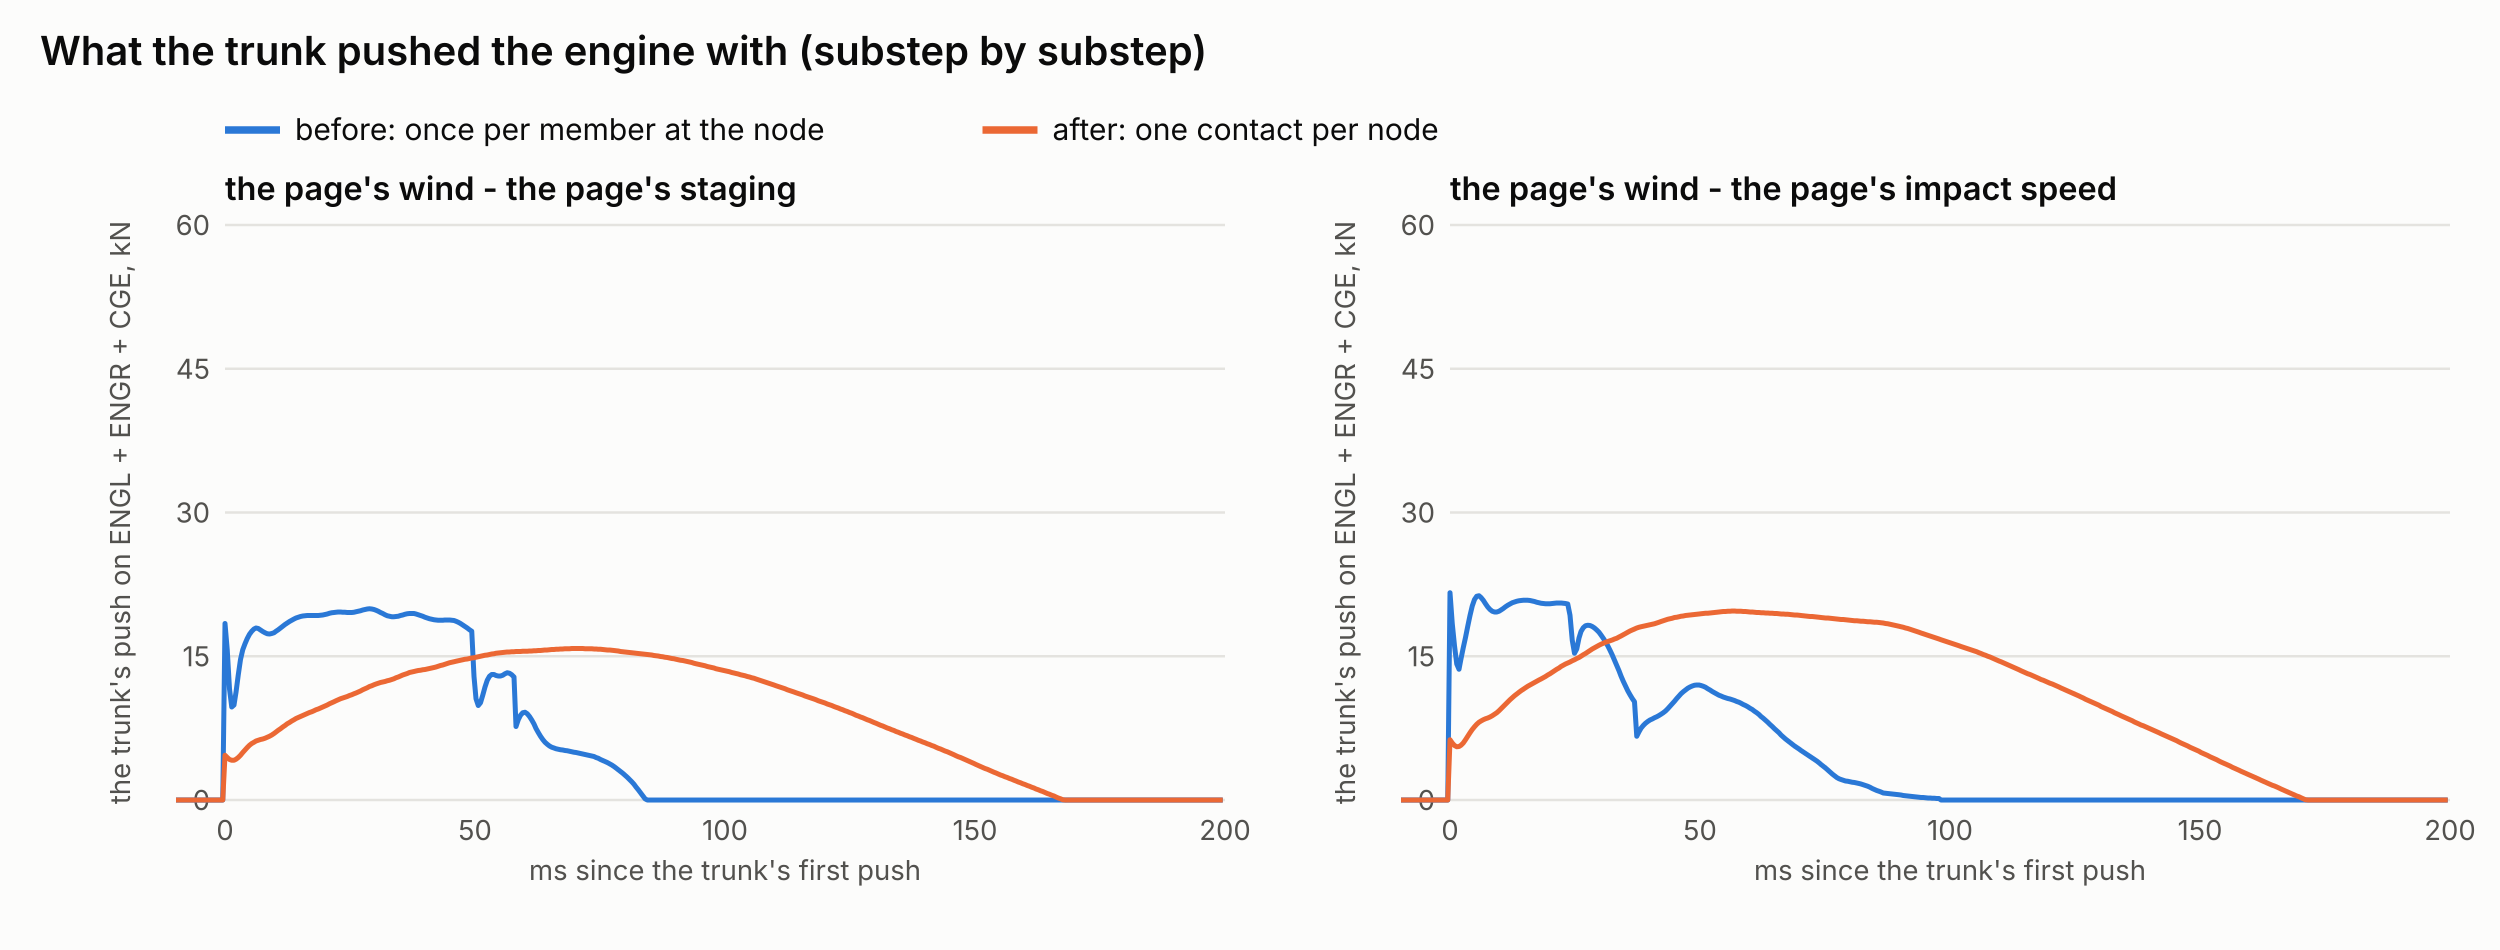
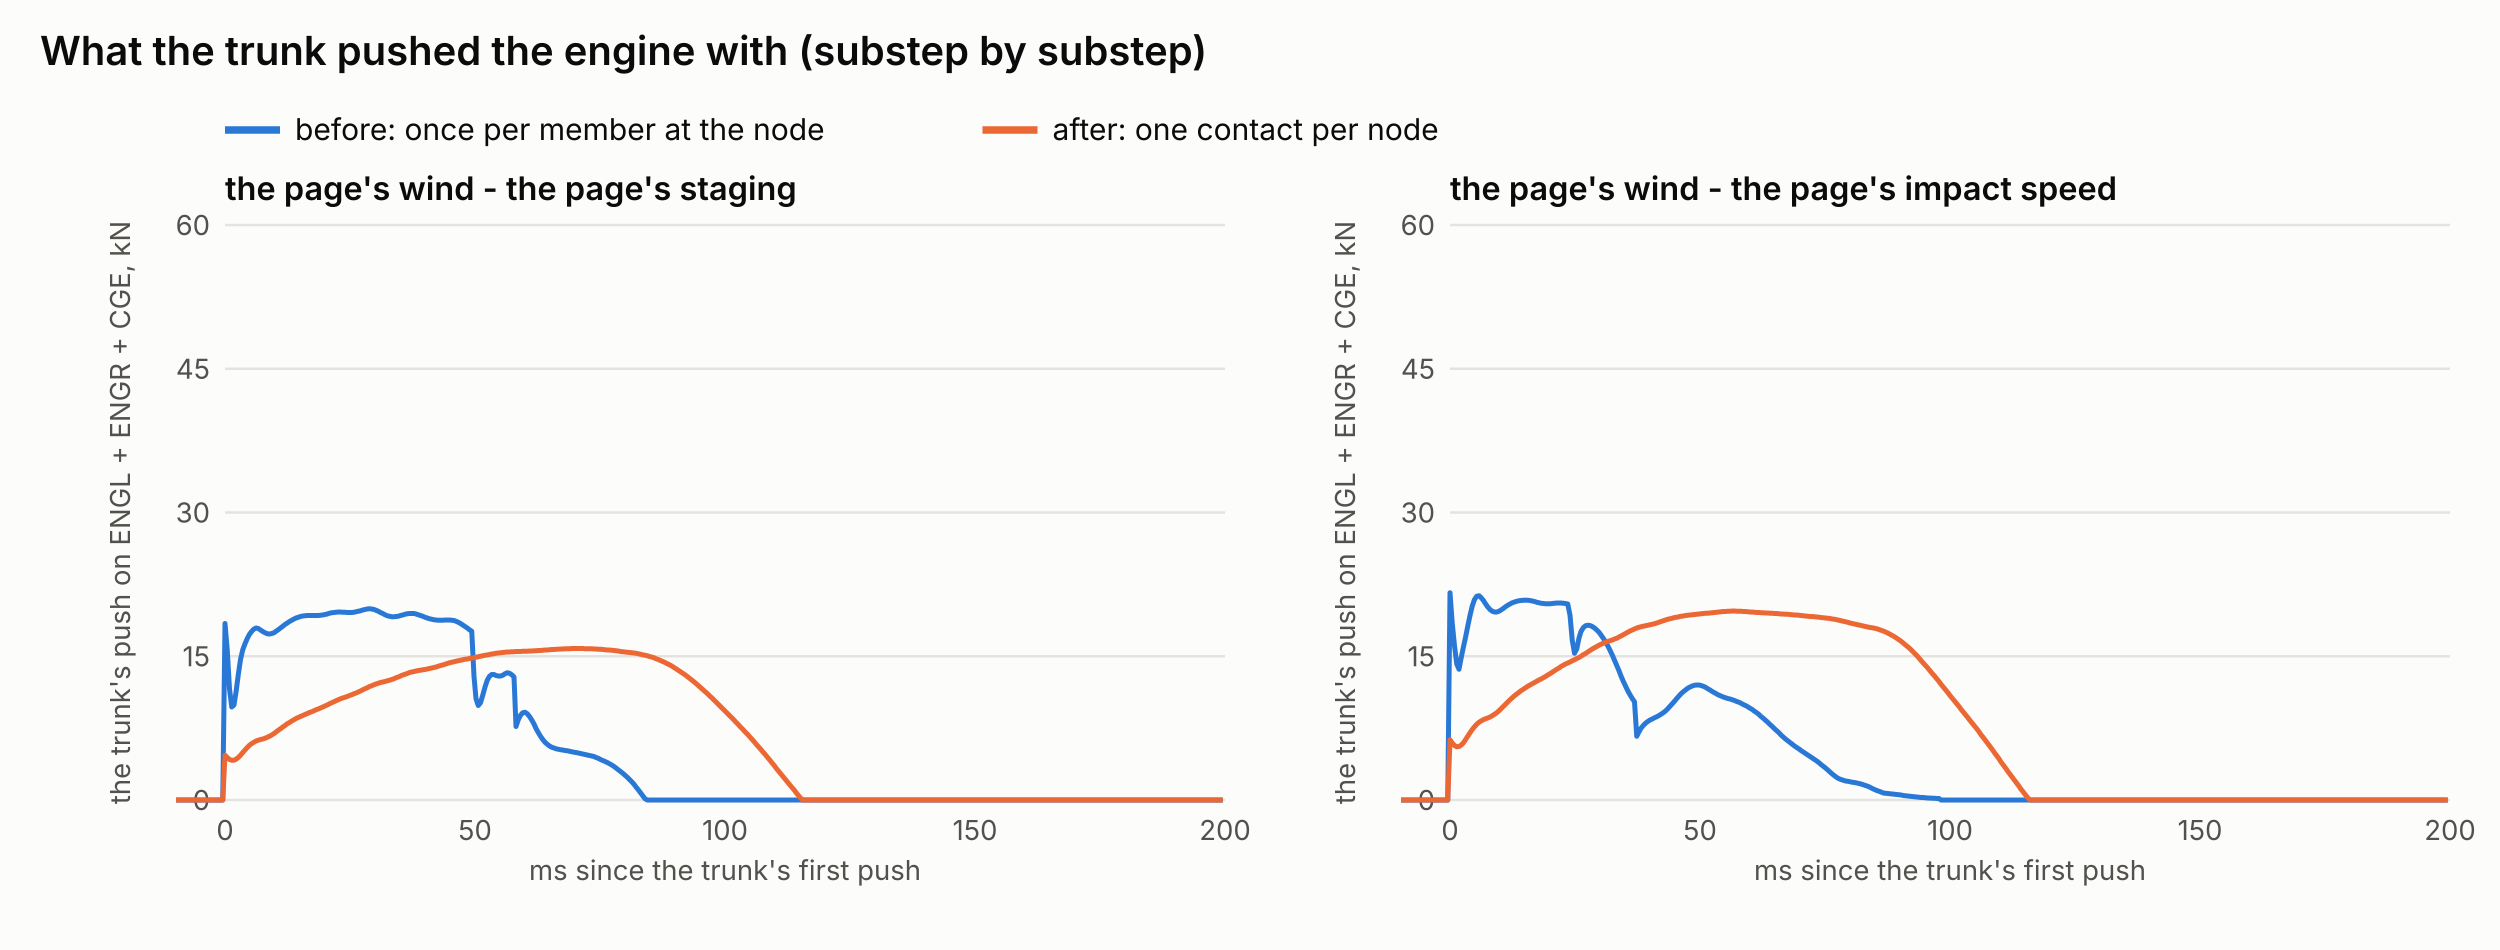
<svg xmlns="http://www.w3.org/2000/svg" width="1000" height="380" viewBox="0 0 1000 380" font-family="system-ui, -apple-system, Segoe UI, sans-serif">
  <rect width="1000" height="380" fill="#fcfcfb" />
  <text x="16" y="26" font-size="16" font-weight="600" fill="#0b0b0b">What the trunk pushed the engine with (substep by substep)</text>
  <text x="90" y="80" font-size="13" font-weight="600" fill="#0b0b0b">the page's wind - the page's staging</text>
  <line x1="90" x2="490" y1="320" y2="320" stroke="#e4e3df" stroke-width="1" />
  <text x="84" y="324" font-size="11" text-anchor="end" fill="#52514e">0</text>
  <line x1="90" x2="490" y1="262.5" y2="262.5" stroke="#e4e3df" stroke-width="1" />
  <text x="84" y="266.5" font-size="11" text-anchor="end" fill="#52514e">15</text>
  <line x1="90" x2="490" y1="205" y2="205" stroke="#e4e3df" stroke-width="1" />
  <text x="84" y="209" font-size="11" text-anchor="end" fill="#52514e">30</text>
  <line x1="90" x2="490" y1="147.5" y2="147.5" stroke="#e4e3df" stroke-width="1" />
  <text x="84" y="151.5" font-size="11" text-anchor="end" fill="#52514e">45</text>
  <line x1="90" x2="490" y1="90" y2="90" stroke="#e4e3df" stroke-width="1" />
  <text x="84" y="94" font-size="11" text-anchor="end" fill="#52514e">60</text>
  <text x="90" y="336" font-size="11" text-anchor="middle" fill="#52514e">0</text>
  <text x="190" y="336" font-size="11" text-anchor="middle" fill="#52514e">50</text>
  <text x="290" y="336" font-size="11" text-anchor="middle" fill="#52514e">100</text>
  <text x="390" y="336" font-size="11" text-anchor="middle" fill="#52514e">150</text>
  <text x="490" y="336" font-size="11" text-anchor="middle" fill="#52514e">200</text>
  <text x="290" y="352" font-size="11" text-anchor="middle" fill="#52514e">ms since the trunk's first push</text>
  <text transform="translate(52,205) rotate(-90)" font-size="11" text-anchor="middle" fill="#52514e">the trunk's push on ENGL + ENGR + CGE, kN</text>
  <polyline fill="none" stroke="#2a78d6" stroke-width="2" stroke-linejoin="round" points="70.4,320.0 71.3,320.0 72.2,320.0 73.1,320.0 74.0,320.0 74.9,320.0 75.8,320.0 76.7,320.0 77.6,320.0 78.4,320.0 79.3,320.0 80.2,320.0 81.1,320.0 82.0,320.0 82.9,320.0 83.8,320.0 84.7,320.0 85.6,320.0 86.4,320.0 87.3,320.0 88.2,320.0 89.1,320.0 90.0,249.4 90.9,260.0 91.8,275.6 92.7,282.8 93.6,282.0 94.4,276.9 95.3,270.0 96.2,263.8 97.1,259.9 98.0,257.5 98.9,255.4 99.8,253.7 100.7,252.5 101.6,251.6 102.4,251.2 103.3,251.4 104.2,252.0 105.1,252.6 106.0,253.1 106.9,253.5 107.8,253.6 108.7,253.4 109.6,253.1 110.4,252.5 111.3,251.9 112.2,251.2 113.1,250.5 114.0,249.8 114.9,249.2 115.8,248.6 116.7,248.1 117.6,247.6 118.4,247.2 119.3,246.9 120.2,246.6 121.1,246.4 122.0,246.3 122.9,246.2 123.8,246.2 124.7,246.2 125.6,246.2 126.4,246.2 127.3,246.2 128.2,246.1 129.1,246.0 130.0,245.8 130.9,245.6 131.8,245.3 132.7,245.1 133.6,245.0 134.4,244.9 135.3,244.8 136.2,244.8 137.1,244.9 138.0,244.9 138.9,245.0 139.8,245.0 140.7,245.0 141.6,244.9 142.4,244.7 143.3,244.5 144.2,244.3 145.1,244.0 146.0,243.8 146.9,243.6 147.8,243.5 148.7,243.6 149.6,243.8 150.4,244.1 151.3,244.5 152.2,245.0 153.1,245.4 154.0,245.9 154.9,246.3 155.8,246.5 156.7,246.7 157.6,246.7 158.4,246.6 159.3,246.5 160.2,246.2 161.1,246.0 162.0,245.7 162.9,245.5 163.8,245.4 164.7,245.4 165.6,245.4 166.4,245.6 167.3,245.9 168.2,246.2 169.1,246.5 170.0,246.9 170.9,247.2 171.8,247.5 172.7,247.7 173.6,247.9 174.4,248.0 175.3,248.1 176.2,248.1 177.1,248.1 178.0,248.0 178.9,248.0 179.8,248.0 180.7,248.1 181.6,248.2 182.4,248.5 183.3,248.9 184.2,249.4 185.1,250.0 186.0,250.6 186.9,251.2 187.8,251.9 188.7,252.5 189.6,270.6 190.4,279.5 191.3,282.2 192.2,281.1 193.1,278.1 194.0,274.8 194.9,272.1 195.8,270.5 196.7,269.8 197.6,269.8 198.4,270.2 199.3,270.4 200.2,270.4 201.1,270.1 202.0,269.5 202.9,269.1 203.8,269.3 204.7,269.9 205.6,270.8 206.4,290.6 207.3,287.9 208.2,286.1 209.1,285.1 210.0,284.9 210.9,285.5 211.8,286.6 212.7,288.0 213.6,289.6 214.4,291.4 215.3,293.0 216.2,294.5 217.1,295.8 218.0,296.9 218.9,297.7 219.8,298.4 220.7,298.9 221.6,299.2 222.4,299.5 223.3,299.7 224.2,299.9 225.1,300.0 226.0,300.2 226.9,300.3 227.8,300.5 228.7,300.7 229.6,300.9 230.4,301.0 231.3,301.2 232.2,301.4 233.1,301.6 234.0,301.8 234.9,302.0 235.8,302.2 236.7,302.4 237.6,302.6 238.4,303.0 239.3,303.3 240.2,303.8 241.1,304.2 242.0,304.6 242.9,305.0 243.8,305.5 244.7,306.0 245.6,306.6 246.4,307.2 247.3,307.9 248.2,308.6 249.1,309.3 250.0,310.1 250.9,310.9 251.8,311.8 252.7,312.7 253.6,313.7 254.4,314.8 255.3,315.9 256.2,317.1 257.1,318.3 258.0,319.5 258.9,320.0 259.8,320.0 260.7,320.0 261.6,320.0 262.4,320.0 263.3,320.0 264.2,320.0 265.1,320.0 266.0,320.0 266.9,320.0 267.8,320.0 268.7,320.0 269.6,320.0 270.4,320.0 271.3,320.0 272.2,320.0 273.1,320.0 274.0,320.0 274.9,320.0 275.8,320.0 276.7,320.0 277.6,320.0 278.4,320.0 279.3,320.0 280.2,320.0 281.1,320.0 282.0,320.0 282.9,320.0 283.8,320.0 284.7,320.0 285.6,320.0 286.4,320.0 287.3,320.0 288.2,320.0 289.1,320.0 290.0,320.0 290.9,320.0 291.8,320.0 292.7,320.0 293.6,320.0 294.4,320.0 295.3,320.0 296.2,320.0 297.1,320.0 298.0,320.0 298.9,320.0 299.8,320.0 300.7,320.0 301.6,320.0 302.4,320.0 303.3,320.0 304.2,320.0 305.1,320.0 306.0,320.0 306.9,320.0 307.8,320.0 308.7,320.0 309.6,320.0 310.4,320.0 311.3,320.0 312.2,320.0 313.1,320.0 314.0,320.0 314.9,320.0 315.8,320.0 316.7,320.0 317.6,320.0 318.4,320.0 319.3,320.0 320.2,320.0 321.1,320.0 322.0,320.0 322.9,320.0 323.8,320.0 324.7,320.0 325.6,320.0 326.4,320.0 327.3,320.0 328.2,320.0 329.1,320.0 330.0,320.0 330.9,320.0 331.8,320.0 332.7,320.0 333.6,320.0 334.4,320.0 335.3,320.0 336.2,320.0 337.1,320.0 338.0,320.0 338.9,320.0 339.8,320.0 340.7,320.0 341.6,320.0 342.4,320.0 343.3,320.0 344.2,320.0 345.1,320.0 346.0,320.0 346.9,320.0 347.8,320.0 348.7,320.0 349.6,320.0 350.4,320.0 351.3,320.0 352.2,320.0 353.1,320.0 354.0,320.0 354.9,320.0 355.8,320.0 356.7,320.0 357.6,320.0 358.4,320.0 359.3,320.0 360.2,320.0 361.1,320.0 362.0,320.0 362.9,320.0 363.8,320.0 364.7,320.0 365.6,320.0 366.4,320.0 367.3,320.0 368.2,320.0 369.1,320.0 370.0,320.0 370.9,320.0 371.8,320.0 372.7,320.0 373.6,320.0 374.4,320.0 375.3,320.0 376.2,320.0 377.1,320.0 378.0,320.0 378.9,320.0 379.8,320.0 380.7,320.0 381.6,320.0 382.4,320.0 383.3,320.0 384.2,320.0 385.1,320.0 386.0,320.0 386.9,320.0 387.8,320.0 388.7,320.0 389.6,320.0 390.4,320.0 391.3,320.0 392.2,320.0 393.1,320.0 394.0,320.0 394.9,320.0 395.8,320.0 396.7,320.0 397.6,320.0 398.4,320.0 399.3,320.0 400.2,320.0 401.1,320.0 402.0,320.0 402.9,320.0 403.8,320.0 404.7,320.0 405.6,320.0 406.4,320.0 407.3,320.0 408.2,320.0 409.1,320.0 410.0,320.0 410.9,320.0 411.8,320.0 412.7,320.0 413.6,320.0 414.4,320.0 415.3,320.0 416.2,320.0 417.1,320.0 418.0,320.0 418.9,320.0 419.8,320.0 420.7,320.0 421.6,320.0 422.4,320.0 423.3,320.0 424.2,320.0 425.1,320.0 426.0,320.0 426.9,320.0 427.8,320.0 428.7,320.0 429.6,320.0 430.4,320.0 431.3,320.0 432.2,320.0 433.1,320.0 434.0,320.0 434.9,320.0 435.8,320.0 436.7,320.0 437.6,320.0 438.4,320.0 439.3,320.0 440.2,320.0 441.1,320.0 442.0,320.0 442.9,320.0 443.8,320.0 444.7,320.0 445.6,320.0 446.4,320.0 447.3,320.0 448.2,320.0 449.1,320.0 450.0,320.0 450.9,320.0 451.8,320.0 452.7,320.0 453.6,320.0 454.4,320.0 455.3,320.0 456.2,320.0 457.1,320.0 458.0,320.0 458.9,320.0 459.8,320.0 460.7,320.0 461.6,320.0 462.4,320.0 463.3,320.0 464.2,320.0 465.1,320.0 466.0,320.0 466.9,320.0 467.8,320.0 468.7,320.0 469.6,320.0 470.4,320.0 471.3,320.0 472.2,320.0 473.1,320.0 474.0,320.0 474.9,320.0 475.8,320.0 476.7,320.0 477.6,320.0 478.4,320.0 479.3,320.0 480.2,320.0 481.1,320.0 482.0,320.0 482.9,320.0 483.8,320.0 484.7,320.0 485.6,320.0 486.4,320.0 487.3,320.0 488.2,320.0 489.1,320.0" />
-   <polyline fill="none" stroke="#eb6834" stroke-width="2" stroke-linejoin="round" points="70.4,320.0 71.3,320.0 72.2,320.0 73.1,320.0 74.0,320.0 74.9,320.0 75.8,320.0 76.7,320.0 77.6,320.0 78.4,320.0 79.3,320.0 80.2,320.0 81.1,320.0 82.0,320.0 82.9,320.0 83.8,320.0 84.7,320.0 85.6,320.0 86.4,320.0 87.3,320.0 88.2,320.0 89.1,320.0 90.0,302.1 90.9,303.0 91.8,303.8 92.7,304.1 93.6,304.1 94.4,303.7 95.3,303.0 96.2,302.1 97.1,301.0 98.0,300.0 98.9,299.0 99.8,298.1 100.7,297.4 101.6,296.9 102.4,296.4 103.3,296.1 104.2,295.8 105.1,295.6 106.0,295.3 106.9,294.9 107.8,294.5 108.7,294.0 109.6,293.4 110.4,292.8 111.3,292.1 112.2,291.5 113.1,290.8 114.0,290.2 114.9,289.5 115.8,289.0 116.7,288.4 117.6,287.9 118.4,287.4 119.3,287.0 120.2,286.6 121.1,286.2 122.0,285.8 122.9,285.4 123.8,285.0 124.7,284.7 125.6,284.3 126.4,283.9 127.3,283.6 128.2,283.2 129.1,282.8 130.0,282.4 130.9,282.0 131.8,281.5 132.7,281.1 133.6,280.7 134.4,280.3 135.3,279.9 136.2,279.5 137.1,279.2 138.0,278.9 138.9,278.6 139.8,278.2 140.7,277.9 141.6,277.5 142.4,277.2 143.3,276.8 144.2,276.4 145.1,275.9 146.0,275.5 146.9,275.1 147.8,274.6 148.7,274.3 149.6,273.9 150.4,273.6 151.3,273.3 152.2,273.0 153.1,272.8 154.0,272.6 154.9,272.3 155.8,272.1 156.7,271.8 157.6,271.5 158.4,271.1 159.3,270.8 160.2,270.4 161.1,270.0 162.0,269.7 162.9,269.4 163.8,269.0 164.7,268.8 165.6,268.6 166.4,268.4 167.3,268.2 168.2,268.1 169.1,267.9 170.0,267.8 170.9,267.6 171.8,267.4 172.7,267.2 173.6,267.0 174.4,266.8 175.3,266.5 176.2,266.2 177.1,266.0 178.0,265.7 178.9,265.4 179.8,265.1 180.7,264.9 181.6,264.7 182.4,264.5 183.3,264.3 184.2,264.1 185.1,263.9 186.0,263.7 186.9,263.6 187.8,263.4 188.7,263.2 189.6,263.1 190.4,262.9 191.3,262.7 192.2,262.5 193.1,262.3 194.0,262.1 194.9,262.0 195.8,261.8 196.7,261.6 197.6,261.5 198.4,261.3 199.3,261.2 200.2,261.1 201.1,261.0 202.0,260.9 202.9,260.8 203.8,260.8 204.7,260.7 205.6,260.7 206.4,260.6 207.3,260.6 208.2,260.6 209.1,260.5 210.0,260.5 210.9,260.5 211.8,260.4 212.7,260.4 213.6,260.3 214.4,260.3 215.3,260.2 216.2,260.2 217.1,260.1 218.0,260.0 218.9,260.0 219.8,259.9 220.7,259.8 221.6,259.8 222.4,259.7 223.3,259.7 224.2,259.6 225.1,259.6 226.0,259.5 226.9,259.5 227.8,259.5 228.7,259.4 229.6,259.4 230.4,259.4 231.3,259.4 232.2,259.4 233.1,259.4 234.0,259.5 234.9,259.5 235.8,259.5 236.7,259.5 237.6,259.6 238.4,259.6 239.3,259.7 240.2,259.7 241.1,259.8 242.0,259.9 242.9,260.0 243.8,260.0 244.7,260.1 245.6,260.2 246.4,260.3 247.3,260.4 248.2,260.6 249.1,260.7 250.0,260.8 250.9,260.9 251.8,261.0 252.7,261.1 253.6,261.2 254.4,261.3 255.3,261.4 256.2,261.5 257.1,261.6 258.0,261.7 258.9,261.8 259.8,261.9 260.7,262.0 261.6,262.2 262.4,262.3 263.3,262.4 264.2,262.6 265.1,262.7 266.0,262.9 266.9,263.0 267.8,263.2 268.7,263.4 269.6,263.5 270.4,263.7 271.3,263.9 272.2,264.1 273.1,264.2 274.0,264.4 274.9,264.6 275.8,264.8 276.7,265.0 277.6,265.3 278.4,265.5 279.3,265.7 280.2,265.9 281.1,266.1 282.0,266.3 282.9,266.6 283.8,266.8 284.7,267.0 285.6,267.2 286.4,267.5 287.3,267.7 288.2,267.9 289.1,268.1 290.0,268.3 290.9,268.5 291.8,268.7 292.7,269.0 293.6,269.2 294.4,269.4 295.3,269.6 296.2,269.9 297.1,270.1 298.0,270.3 298.9,270.6 299.8,270.8 300.7,271.1 301.6,271.3 302.4,271.6 303.3,271.9 304.2,272.2 305.1,272.5 306.0,272.8 306.9,273.1 307.8,273.4 308.7,273.7 309.6,274.0 310.4,274.3 311.3,274.6 312.2,274.9 313.1,275.2 314.0,275.5 314.9,275.9 315.8,276.2 316.7,276.5 317.6,276.8 318.4,277.1 319.3,277.4 320.2,277.7 321.1,278.0 322.0,278.4 322.9,278.7 323.8,279.0 324.7,279.3 325.6,279.6 326.4,279.9 327.3,280.3 328.2,280.6 329.1,280.9 330.0,281.2 330.9,281.6 331.8,281.9 332.7,282.2 333.6,282.6 334.4,282.9 335.3,283.2 336.2,283.6 337.1,283.9 338.0,284.3 338.9,284.6 339.8,285.0 340.7,285.3 341.6,285.7 342.4,286.1 343.3,286.4 344.2,286.8 345.1,287.1 346.0,287.5 346.9,287.9 347.8,288.2 348.7,288.6 349.6,289.0 350.4,289.3 351.3,289.7 352.2,290.1 353.1,290.4 354.0,290.8 354.9,291.2 355.8,291.5 356.7,291.9 357.6,292.2 358.4,292.6 359.3,292.9 360.2,293.3 361.1,293.6 362.0,294.0 362.9,294.3 363.8,294.7 364.7,295.0 365.6,295.4 366.4,295.7 367.3,296.1 368.2,296.4 369.1,296.8 370.0,297.1 370.9,297.5 371.8,297.8 372.7,298.2 373.6,298.5 374.4,298.9 375.3,299.3 376.2,299.6 377.1,300.0 378.0,300.4 378.9,300.7 379.8,301.1 380.7,301.5 381.6,301.9 382.4,302.3 383.3,302.7 384.2,303.0 385.1,303.4 386.0,303.8 386.9,304.2 387.8,304.6 388.7,305.0 389.6,305.4 390.4,305.8 391.3,306.2 392.2,306.6 393.1,307.0 394.0,307.4 394.9,307.7 395.8,308.1 396.7,308.5 397.6,308.9 398.4,309.2 399.3,309.6 400.2,310.0 401.1,310.3 402.0,310.7 402.9,311.0 403.8,311.4 404.7,311.7 405.6,312.1 406.4,312.4 407.3,312.8 408.2,313.1 409.1,313.5 410.0,313.8 410.9,314.2 411.8,314.5 412.7,314.9 413.6,315.2 414.4,315.6 415.3,315.9 416.2,316.3 417.1,316.6 418.0,317.0 418.9,317.4 419.8,317.7 420.7,318.1 421.6,318.4 422.4,318.8 423.3,319.2 424.2,319.5 425.1,319.9 426.0,320.0 426.9,320.0 427.8,320.0 428.7,320.0 429.6,320.0 430.4,320.0 431.3,320.0 432.2,320.0 433.1,320.0 434.0,320.0 434.9,320.0 435.8,320.0 436.7,320.0 437.6,320.0 438.4,320.0 439.3,320.0 440.2,320.0 441.1,320.0 442.0,320.0 442.9,320.0 443.8,320.0 444.7,320.0 445.6,320.0 446.4,320.0 447.3,320.0 448.2,320.0 449.1,320.0 450.0,320.0 450.9,320.0 451.8,320.0 452.7,320.0 453.6,320.0 454.4,320.0 455.3,320.0 456.2,320.0 457.1,320.0 458.0,320.0 458.9,320.0 459.8,320.0 460.7,320.0 461.6,320.0 462.4,320.0 463.3,320.0 464.2,320.0 465.1,320.0 466.0,320.0 466.9,320.0 467.8,320.0 468.7,320.0 469.6,320.0 470.4,320.0 471.3,320.0 472.2,320.0 473.1,320.0 474.0,320.0 474.9,320.0 475.8,320.0 476.7,320.0 477.6,320.0 478.4,320.0 479.3,320.0 480.2,320.0 481.1,320.0 482.0,320.0 482.9,320.0 483.8,320.0 484.7,320.0 485.6,320.0 486.4,320.0 487.3,320.0 488.2,320.0 489.1,320.0" />
+   <polyline fill="none" stroke="#eb6834" stroke-width="2" stroke-linejoin="round" points="70.4,320.0 71.3,320.0 72.2,320.0 73.1,320.0 74.0,320.0 74.9,320.0 75.8,320.0 76.7,320.0 77.6,320.0 78.4,320.0 79.3,320.0 80.2,320.0 81.1,320.0 82.0,320.0 82.9,320.0 83.8,320.0 84.7,320.0 85.6,320.0 86.4,320.0 87.3,320.0 88.2,320.0 89.1,320.0 90.0,302.1 90.9,303.0 91.8,303.8 92.7,304.1 93.6,304.1 94.4,303.7 95.3,303.0 96.2,302.1 97.1,301.0 98.0,300.0 98.9,299.0 99.8,298.1 100.7,297.4 101.6,296.9 102.4,296.4 103.3,296.1 104.2,295.8 105.1,295.6 106.0,295.3 106.9,294.9 107.8,294.5 108.7,294.0 109.6,293.4 110.4,292.8 111.3,292.1 112.2,291.5 113.1,290.8 114.0,290.2 114.9,289.5 115.8,289.0 116.7,288.4 117.6,287.9 118.4,287.4 119.3,287.0 120.2,286.6 121.1,286.2 122.0,285.8 122.9,285.4 123.8,285.0 124.7,284.7 125.6,284.3 126.4,283.9 127.3,283.6 128.2,283.2 129.1,282.8 130.0,282.4 130.9,282.0 131.8,281.5 132.7,281.1 133.6,280.7 134.4,280.3 135.3,279.9 136.2,279.5 137.1,279.2 138.0,278.9 138.9,278.6 139.8,278.2 140.7,277.9 141.6,277.5 142.4,277.2 143.3,276.8 144.2,276.4 145.1,275.9 146.0,275.5 146.9,275.1 147.8,274.6 148.7,274.3 149.6,273.9 150.4,273.6 151.3,273.3 152.2,273.0 153.1,272.8 154.0,272.6 154.9,272.3 155.8,272.1 156.7,271.8 157.6,271.5 158.4,271.1 159.3,270.8 160.2,270.4 161.1,270.0 162.0,269.7 162.9,269.4 163.8,269.0 164.7,268.8 165.6,268.6 166.4,268.4 167.3,268.2 168.2,268.1 169.1,267.9 170.0,267.8 170.9,267.6 171.8,267.4 172.7,267.2 173.6,267.0 174.4,266.8 175.3,266.5 176.2,266.2 177.1,266.0 178.0,265.7 178.9,265.4 179.8,265.1 180.7,264.9 181.6,264.7 182.4,264.5 183.3,264.3 184.2,264.1 185.1,263.9 186.0,263.7 186.9,263.6 187.8,263.4 188.7,263.2 189.6,263.1 190.4,262.9 191.3,262.7 192.2,262.5 193.1,262.3 194.0,262.1 194.9,262.0 195.8,261.8 196.7,261.6 197.6,261.5 198.4,261.3 199.3,261.2 200.2,261.1 201.1,261.0 202.0,260.9 202.9,260.8 203.8,260.8 204.7,260.7 205.6,260.7 206.4,260.6 207.3,260.6 208.2,260.6 209.1,260.5 210.0,260.5 210.9,260.5 211.8,260.4 212.7,260.4 213.6,260.3 214.4,260.3 215.3,260.2 216.2,260.2 217.1,260.1 218.0,260.0 218.9,260.0 219.8,259.9 220.7,259.8 221.6,259.8 222.4,259.7 223.3,259.7 224.2,259.6 225.1,259.6 226.0,259.5 226.9,259.5 227.8,259.5 228.7,259.4 229.6,259.4 230.4,259.4 231.3,259.4 232.2,259.4 233.1,259.4 234.0,259.5 234.9,259.5 235.8,259.5 236.7,259.5 237.6,259.6 238.4,259.6 239.3,259.7 240.2,259.7 241.1,259.8 242.0,259.9 242.9,260.0 243.8,260.0 244.7,260.1 245.6,260.2 246.4,260.3 247.3,260.4 248.2,260.6 249.1,260.7 250.0,260.8 250.9,260.9 251.8,261.0 252.7,261.1 253.6,261.2 254.4,261.3 255.3,261.5 256.2,261.7 257.1,261.9 258.0,262.1 258.9,262.3 259.8,262.6 260.7,262.8 261.6,263.1 262.4,263.5 263.3,263.8 264.2,264.2 265.1,264.6 266.0,265.0 266.9,265.5 267.8,265.9 268.7,266.4 269.6,267.0 270.4,267.5 271.3,268.1 272.2,268.7 273.1,269.3 274.0,269.9 274.9,270.6 275.8,271.3 276.7,272.0 277.6,272.7 278.4,273.4 279.3,274.2 280.2,275.0 281.1,275.8 282.0,276.6 282.9,277.4 283.8,278.3 284.7,279.1 285.6,280.0 286.4,280.8 287.3,281.7 288.2,282.6 289.1,283.5 290.0,284.4 290.9,285.3 291.8,286.2 292.7,287.1 293.6,288.0 294.4,288.9 295.3,289.8 296.2,290.8 297.1,291.7 298.0,292.7 298.9,293.6 299.8,294.6 300.7,295.6 301.6,296.6 302.4,297.6 303.3,298.6 304.2,299.6 305.1,300.7 306.0,301.7 306.9,302.8 307.8,303.9 308.7,305.0 309.6,306.1 310.4,307.2 311.3,308.3 312.2,309.4 313.1,310.5 314.0,311.6 314.9,312.7 315.8,313.8 316.7,314.9 317.6,315.9 318.4,317.0 319.3,318.1 320.2,319.2 321.1,320.0 322.0,320.0 322.9,320.0 323.8,320.0 324.7,320.0 325.6,320.0 326.4,320.0 327.3,320.0 328.2,320.0 329.1,320.0 330.0,320.0 330.9,320.0 331.8,320.0 332.7,320.0 333.6,320.0 334.4,320.0 335.3,320.0 336.2,320.0 337.1,320.0 338.0,320.0 338.9,320.0 339.8,320.0 340.7,320.0 341.6,320.0 342.4,320.0 343.3,320.0 344.2,320.0 345.1,320.0 346.0,320.0 346.9,320.0 347.8,320.0 348.7,320.0 349.6,320.0 350.4,320.0 351.3,320.0 352.2,320.0 353.1,320.0 354.0,320.0 354.9,320.0 355.8,320.0 356.7,320.0 357.6,320.0 358.4,320.0 359.3,320.0 360.2,320.0 361.1,320.0 362.0,320.0 362.9,320.0 363.8,320.0 364.7,320.0 365.6,320.0 366.4,320.0 367.3,320.0 368.2,320.0 369.1,320.0 370.0,320.0 370.9,320.0 371.8,320.0 372.7,320.0 373.6,320.0 374.4,320.0 375.3,320.0 376.2,320.0 377.1,320.0 378.0,320.0 378.9,320.0 379.8,320.0 380.7,320.0 381.6,320.0 382.4,320.0 383.3,320.0 384.2,320.0 385.1,320.0 386.0,320.0 386.9,320.0 387.8,320.0 388.7,320.0 389.6,320.0 390.4,320.0 391.3,320.0 392.2,320.0 393.1,320.0 394.0,320.0 394.9,320.0 395.8,320.0 396.7,320.0 397.6,320.0 398.4,320.0 399.3,320.0 400.2,320.0 401.1,320.0 402.0,320.0 402.9,320.0 403.8,320.0 404.7,320.0 405.6,320.0 406.4,320.0 407.3,320.0 408.2,320.0 409.1,320.0 410.0,320.0 410.9,320.0 411.8,320.0 412.7,320.0 413.6,320.0 414.4,320.0 415.3,320.0 416.2,320.0 417.1,320.0 418.0,320.0 418.9,320.0 419.8,320.0 420.7,320.0 421.6,320.0 422.4,320.0 423.3,320.0 424.2,320.0 425.1,320.0 426.0,320.0 426.9,320.0 427.8,320.0 428.7,320.0 429.6,320.0 430.4,320.0 431.3,320.0 432.2,320.0 433.1,320.0 434.0,320.0 434.9,320.0 435.8,320.0 436.7,320.0 437.6,320.0 438.4,320.0 439.3,320.0 440.2,320.0 441.1,320.0 442.0,320.0 442.9,320.0 443.8,320.0 444.7,320.0 445.6,320.0 446.4,320.0 447.3,320.0 448.2,320.0 449.1,320.0 450.0,320.0 450.9,320.0 451.8,320.0 452.7,320.0 453.6,320.0 454.4,320.0 455.3,320.0 456.2,320.0 457.1,320.0 458.0,320.0 458.9,320.0 459.8,320.0 460.7,320.0 461.6,320.0 462.4,320.0 463.3,320.0 464.2,320.0 465.1,320.0 466.0,320.0 466.9,320.0 467.8,320.0 468.7,320.0 469.6,320.0 470.4,320.0 471.3,320.0 472.2,320.0 473.1,320.0 474.0,320.0 474.9,320.0 475.8,320.0 476.7,320.0 477.6,320.0 478.4,320.0 479.3,320.0 480.2,320.0 481.1,320.0 482.0,320.0 482.9,320.0 483.8,320.0 484.7,320.0 485.6,320.0 486.4,320.0 487.3,320.0 488.2,320.0 489.1,320.0" />
  <text x="580" y="80" font-size="13" font-weight="600" fill="#0b0b0b">the page's wind - the page's impact speed</text>
  <line x1="580" x2="980" y1="320" y2="320" stroke="#e4e3df" stroke-width="1" />
  <text x="574" y="324" font-size="11" text-anchor="end" fill="#52514e">0</text>
  <line x1="580" x2="980" y1="262.5" y2="262.5" stroke="#e4e3df" stroke-width="1" />
  <text x="574" y="266.5" font-size="11" text-anchor="end" fill="#52514e">15</text>
  <line x1="580" x2="980" y1="205" y2="205" stroke="#e4e3df" stroke-width="1" />
  <text x="574" y="209" font-size="11" text-anchor="end" fill="#52514e">30</text>
  <line x1="580" x2="980" y1="147.5" y2="147.5" stroke="#e4e3df" stroke-width="1" />
  <text x="574" y="151.5" font-size="11" text-anchor="end" fill="#52514e">45</text>
  <line x1="580" x2="980" y1="90" y2="90" stroke="#e4e3df" stroke-width="1" />
  <text x="574" y="94" font-size="11" text-anchor="end" fill="#52514e">60</text>
  <text x="580" y="336" font-size="11" text-anchor="middle" fill="#52514e">0</text>
  <text x="680" y="336" font-size="11" text-anchor="middle" fill="#52514e">50</text>
  <text x="780" y="336" font-size="11" text-anchor="middle" fill="#52514e">100</text>
  <text x="880" y="336" font-size="11" text-anchor="middle" fill="#52514e">150</text>
  <text x="980" y="336" font-size="11" text-anchor="middle" fill="#52514e">200</text>
  <text x="780" y="352" font-size="11" text-anchor="middle" fill="#52514e">ms since the trunk's first push</text>
  <text transform="translate(542,205) rotate(-90)" font-size="11" text-anchor="middle" fill="#52514e">the trunk's push on ENGL + ENGR + CGE, kN</text>
  <polyline fill="none" stroke="#2a78d6" stroke-width="2" stroke-linejoin="round" points="560.4,320.0 561.3,320.0 562.2,320.0 563.1,320.0 564.0,320.0 564.9,320.0 565.8,320.0 566.7,320.0 567.6,320.0 568.4,320.0 569.3,320.0 570.2,320.0 571.1,320.0 572.0,320.0 572.9,320.0 573.8,320.0 574.7,320.0 575.6,320.0 576.4,320.0 577.3,320.0 578.2,320.0 579.1,320.0 580.0,237.1 580.9,249.4 581.8,258.3 582.7,265.6 583.6,267.7 584.4,263.5 585.3,259.1 586.2,255.0 587.1,250.5 588.0,246.2 588.9,242.4 589.8,239.8 590.7,238.5 591.6,238.3 592.4,239.0 593.3,240.1 594.2,241.5 595.1,242.8 596.0,243.8 596.9,244.5 597.8,244.8 598.7,244.8 599.6,244.5 600.4,244.0 601.3,243.4 602.2,242.7 603.1,242.1 604.0,241.6 604.9,241.1 605.8,240.8 606.7,240.5 607.6,240.3 608.4,240.2 609.3,240.1 610.2,240.1 611.1,240.1 612.0,240.2 612.9,240.4 613.8,240.6 614.7,240.9 615.6,241.1 616.4,241.3 617.3,241.4 618.2,241.5 619.1,241.5 620.0,241.5 620.9,241.4 621.8,241.3 622.7,241.2 623.6,241.2 624.4,241.2 625.3,241.3 626.2,241.4 627.1,241.6 628.0,246.1 628.9,256.1 629.8,261.3 630.7,259.6 631.6,255.2 632.4,252.6 633.3,251.1 634.2,250.3 635.1,250.1 636.0,250.2 636.9,250.6 637.8,251.2 638.7,252.0 639.6,252.9 640.4,254.0 641.3,255.3 642.2,256.7 643.1,258.3 644.0,260.1 644.9,262.0 645.8,264.1 646.7,266.2 647.6,268.3 648.4,270.4 649.3,272.5 650.2,274.4 651.1,276.3 652.0,277.9 652.9,279.4 653.8,280.7 654.7,294.5 655.6,292.7 656.4,291.3 657.3,290.2 658.2,289.3 659.1,288.6 660.0,288.0 660.9,287.6 661.8,287.1 662.7,286.7 663.6,286.2 664.4,285.7 665.3,285.1 666.2,284.4 667.1,283.5 668.0,282.5 668.9,281.5 669.8,280.5 670.7,279.4 671.6,278.4 672.4,277.5 673.3,276.7 674.2,276.0 675.1,275.3 676.0,274.8 676.9,274.4 677.8,274.1 678.7,274.0 679.6,274.0 680.4,274.2 681.3,274.5 682.2,274.9 683.1,275.5 684.0,276.0 684.9,276.6 685.8,277.1 686.7,277.6 687.6,278.1 688.4,278.4 689.3,278.8 690.2,279.1 691.1,279.4 692.0,279.6 692.9,279.9 693.8,280.2 694.7,280.6 695.6,280.9 696.4,281.3 697.3,281.8 698.2,282.2 699.1,282.7 700.0,283.3 700.9,283.8 701.8,284.5 702.7,285.1 703.6,285.8 704.4,286.6 705.3,287.3 706.2,288.1 707.1,288.9 708.0,289.8 708.9,290.6 709.8,291.5 710.7,292.3 711.6,293.1 712.4,294.0 713.3,294.8 714.2,295.6 715.1,296.3 716.0,297.0 716.9,297.7 717.8,298.4 718.7,299.0 719.6,299.6 720.4,300.2 721.3,300.8 722.2,301.4 723.1,302.0 724.0,302.6 724.9,303.2 725.8,303.8 726.7,304.4 727.6,305.1 728.4,305.8 729.3,306.5 730.2,307.2 731.1,308.0 732.0,308.8 732.9,309.6 733.8,310.3 734.7,311.0 735.6,311.5 736.4,311.8 737.3,312.1 738.2,312.4 739.1,312.5 740.0,312.7 740.9,312.9 741.8,313.0 742.7,313.2 743.6,313.4 744.4,313.6 745.3,313.9 746.2,314.2 747.1,314.5 748.0,314.9 748.9,315.4 749.8,315.8 750.7,316.2 751.6,316.5 752.4,316.8 753.3,317.2 754.2,317.3 755.1,317.4 756.0,317.5 756.9,317.6 757.8,317.7 758.7,317.8 759.6,317.9 760.4,318.0 761.3,318.2 762.2,318.3 763.1,318.4 764.0,318.5 764.9,318.6 765.8,318.7 766.7,318.8 767.6,318.9 768.4,319.0 769.3,319.0 770.2,319.1 771.1,319.2 772.0,319.2 772.9,319.3 773.8,319.3 774.7,319.4 775.6,319.4 776.4,320.0 777.3,320.0 778.2,320.0 779.1,320.0 780.0,320.0 780.9,320.0 781.8,320.0 782.7,320.0 783.6,320.0 784.4,320.0 785.3,320.0 786.2,320.0 787.1,320.0 788.0,320.0 788.9,320.0 789.8,320.0 790.7,320.0 791.6,320.0 792.4,320.0 793.3,320.0 794.2,320.0 795.1,320.0 796.0,320.0 796.9,320.0 797.8,320.0 798.7,320.0 799.6,320.0 800.4,320.0 801.3,320.0 802.2,320.0 803.1,320.0 804.0,320.0 804.9,320.0 805.8,320.0 806.7,320.0 807.6,320.0 808.4,320.0 809.3,320.0 810.2,320.0 811.1,320.0 812.0,320.0 812.9,320.0 813.8,320.0 814.7,320.0 815.6,320.0 816.4,320.0 817.3,320.0 818.2,320.0 819.1,320.0 820.0,320.0 820.9,320.0 821.8,320.0 822.7,320.0 823.6,320.0 824.4,320.0 825.3,320.0 826.2,320.0 827.1,320.0 828.0,320.0 828.9,320.0 829.8,320.0 830.7,320.0 831.6,320.0 832.4,320.0 833.3,320.0 834.2,320.0 835.1,320.0 836.0,320.0 836.9,320.0 837.8,320.0 838.7,320.0 839.6,320.0 840.4,320.0 841.3,320.0 842.2,320.0 843.1,320.0 844.0,320.0 844.9,320.0 845.8,320.0 846.7,320.0 847.6,320.0 848.4,320.0 849.3,320.0 850.2,320.0 851.1,320.0 852.0,320.0 852.9,320.0 853.8,320.0 854.7,320.0 855.6,320.0 856.4,320.0 857.3,320.0 858.2,320.0 859.1,320.0 860.0,320.0 860.9,320.0 861.8,320.0 862.7,320.0 863.6,320.0 864.4,320.0 865.3,320.0 866.2,320.0 867.1,320.0 868.0,320.0 868.9,320.0 869.8,320.0 870.7,320.0 871.6,320.0 872.4,320.0 873.3,320.0 874.2,320.0 875.1,320.0 876.0,320.0 876.9,320.0 877.8,320.0 878.7,320.0 879.6,320.0 880.4,320.0 881.3,320.0 882.2,320.0 883.1,320.0 884.0,320.0 884.9,320.0 885.8,320.0 886.7,320.0 887.6,320.0 888.4,320.0 889.3,320.0 890.2,320.0 891.1,320.0 892.0,320.0 892.9,320.0 893.8,320.0 894.7,320.0 895.6,320.0 896.4,320.0 897.3,320.0 898.2,320.0 899.1,320.0 900.0,320.0 900.9,320.0 901.8,320.0 902.7,320.0 903.6,320.0 904.4,320.0 905.3,320.0 906.2,320.0 907.1,320.0 908.0,320.0 908.9,320.0 909.8,320.0 910.7,320.0 911.6,320.0 912.4,320.0 913.3,320.0 914.2,320.0 915.1,320.0 916.0,320.0 916.9,320.0 917.8,320.0 918.7,320.0 919.6,320.0 920.4,320.0 921.3,320.0 922.2,320.0 923.1,320.0 924.0,320.0 924.9,320.0 925.8,320.0 926.7,320.0 927.6,320.0 928.4,320.0 929.3,320.0 930.2,320.0 931.1,320.0 932.0,320.0 932.9,320.0 933.8,320.0 934.7,320.0 935.6,320.0 936.4,320.0 937.3,320.0 938.2,320.0 939.1,320.0 940.0,320.0 940.9,320.0 941.8,320.0 942.7,320.0 943.6,320.0 944.4,320.0 945.3,320.0 946.2,320.0 947.1,320.0 948.0,320.0 948.9,320.0 949.8,320.0 950.7,320.0 951.6,320.0 952.4,320.0 953.3,320.0 954.2,320.0 955.1,320.0 956.0,320.0 956.9,320.0 957.8,320.0 958.7,320.0 959.6,320.0 960.4,320.0 961.3,320.0 962.2,320.0 963.1,320.0 964.0,320.0 964.9,320.0 965.8,320.0 966.7,320.0 967.6,320.0 968.4,320.0 969.3,320.0 970.2,320.0 971.1,320.0 972.0,320.0 972.9,320.0 973.8,320.0 974.7,320.0 975.6,320.0 976.4,320.0 977.3,320.0 978.2,320.0 979.1,320.0" />
-   <polyline fill="none" stroke="#eb6834" stroke-width="2" stroke-linejoin="round" points="560.4,320.0 561.3,320.0 562.2,320.0 563.1,320.0 564.0,320.0 564.9,320.0 565.8,320.0 566.7,320.0 567.6,320.0 568.4,320.0 569.3,320.0 570.2,320.0 571.1,320.0 572.0,320.0 572.9,320.0 573.8,320.0 574.7,320.0 575.6,320.0 576.4,320.0 577.3,320.0 578.2,320.0 579.1,320.0 580.0,295.9 580.9,297.2 581.8,298.2 582.7,298.7 583.6,298.6 584.4,298.1 585.3,297.2 586.2,295.9 587.1,294.5 588.0,293.1 588.9,291.8 589.8,290.7 590.7,289.7 591.6,288.9 592.4,288.4 593.3,287.9 594.2,287.5 595.1,287.2 596.0,286.8 596.9,286.3 597.8,285.7 598.7,285.1 599.6,284.3 600.4,283.5 601.3,282.6 602.2,281.7 603.1,280.8 604.0,279.9 604.9,279.1 605.8,278.3 606.7,277.6 607.6,276.9 608.4,276.3 609.3,275.7 610.2,275.1 611.1,274.5 612.0,274.0 612.9,273.5 613.8,273.0 614.7,272.5 615.6,272.0 616.4,271.6 617.3,271.1 618.2,270.6 619.1,270.0 620.0,269.5 620.9,268.9 621.8,268.3 622.7,267.7 623.6,267.2 624.4,266.6 625.3,266.1 626.2,265.6 627.1,265.2 628.0,264.8 628.9,264.3 629.8,263.9 630.7,263.4 631.6,263.0 632.4,262.5 633.3,261.9 634.2,261.4 635.1,260.8 636.0,260.2 636.9,259.6 637.8,259.1 638.7,258.6 639.6,258.1 640.4,257.7 641.3,257.3 642.2,256.9 643.1,256.6 644.0,256.3 644.9,256.0 645.8,255.6 646.7,255.3 647.6,254.8 648.4,254.4 649.3,253.9 650.2,253.4 651.1,252.9 652.0,252.4 652.9,252.0 653.8,251.6 654.7,251.2 655.6,250.9 656.4,250.7 657.3,250.5 658.2,250.3 659.1,250.1 660.0,249.9 660.9,249.7 661.8,249.5 662.7,249.2 663.6,248.9 664.4,248.6 665.3,248.3 666.2,248.0 667.1,247.7 668.0,247.5 668.9,247.3 669.8,247.0 670.7,246.9 671.6,246.7 672.4,246.5 673.3,246.4 674.2,246.2 675.1,246.1 676.0,246.0 676.9,245.9 677.8,245.8 678.7,245.7 679.6,245.6 680.4,245.5 681.3,245.4 682.2,245.3 683.1,245.3 684.0,245.2 684.9,245.1 685.8,245.0 686.7,244.9 687.6,244.8 688.4,244.7 689.3,244.6 690.2,244.6 691.1,244.5 692.0,244.5 692.9,244.4 693.8,244.4 694.7,244.5 695.6,244.5 696.4,244.5 697.3,244.6 698.2,244.6 699.1,244.7 700.0,244.8 700.9,244.8 701.8,244.9 702.7,245.0 703.6,245.0 704.4,245.1 705.3,245.1 706.2,245.2 707.1,245.2 708.0,245.3 708.9,245.3 709.8,245.4 710.7,245.4 711.6,245.5 712.4,245.6 713.3,245.6 714.2,245.7 715.1,245.7 716.0,245.8 716.9,245.9 717.8,246.0 718.7,246.0 719.6,246.1 720.4,246.2 721.3,246.3 722.2,246.4 723.1,246.5 724.0,246.6 724.9,246.6 725.8,246.7 726.7,246.8 727.6,246.9 728.4,247.0 729.3,247.1 730.2,247.2 731.1,247.2 732.0,247.3 732.9,247.4 733.8,247.5 734.7,247.6 735.6,247.7 736.4,247.8 737.3,247.8 738.2,247.9 739.1,248.0 740.0,248.1 740.9,248.2 741.8,248.3 742.7,248.3 743.6,248.4 744.4,248.5 745.3,248.5 746.2,248.6 747.1,248.7 748.0,248.7 748.9,248.8 749.8,248.9 750.7,248.9 751.6,249.0 752.4,249.1 753.3,249.2 754.2,249.4 755.1,249.5 756.0,249.7 756.9,249.9 757.8,250.1 758.7,250.3 759.6,250.5 760.4,250.7 761.3,250.9 762.2,251.2 763.1,251.4 764.0,251.7 764.9,252.0 765.8,252.3 766.7,252.6 767.6,252.9 768.4,253.2 769.3,253.5 770.2,253.8 771.1,254.1 772.0,254.4 772.9,254.7 773.8,255.0 774.7,255.3 775.6,255.6 776.4,255.9 777.3,256.2 778.2,256.5 779.1,256.8 780.0,257.1 780.9,257.4 781.8,257.7 782.7,258.0 783.6,258.3 784.4,258.6 785.3,258.9 786.2,259.2 787.1,259.5 788.0,259.8 788.9,260.1 789.8,260.4 790.7,260.7 791.6,261.1 792.4,261.4 793.3,261.8 794.2,262.1 795.1,262.5 796.0,262.8 796.9,263.2 797.8,263.6 798.7,264.0 799.6,264.4 800.4,264.7 801.3,265.1 802.2,265.5 803.1,265.9 804.0,266.3 804.9,266.7 805.8,267.1 806.7,267.5 807.6,267.9 808.4,268.3 809.3,268.7 810.2,269.1 811.1,269.5 812.0,269.8 812.9,270.2 813.8,270.6 814.7,271.0 815.6,271.4 816.4,271.8 817.3,272.1 818.2,272.5 819.1,272.9 820.0,273.3 820.9,273.6 821.8,274.0 822.7,274.4 823.6,274.8 824.4,275.2 825.3,275.6 826.2,276.0 827.1,276.4 828.0,276.8 828.9,277.2 829.8,277.6 830.7,278.0 831.6,278.4 832.4,278.8 833.3,279.2 834.2,279.7 835.1,280.1 836.0,280.5 836.9,280.9 837.8,281.3 838.7,281.7 839.6,282.1 840.4,282.6 841.3,283.0 842.2,283.4 843.1,283.8 844.0,284.2 844.9,284.6 845.8,285.1 846.7,285.5 847.6,285.9 848.4,286.3 849.3,286.7 850.2,287.1 851.1,287.5 852.0,287.9 852.9,288.3 853.8,288.8 854.7,289.2 855.6,289.6 856.4,290.0 857.3,290.3 858.2,290.7 859.1,291.1 860.0,291.5 860.9,291.9 861.8,292.3 862.7,292.7 863.6,293.1 864.4,293.5 865.3,293.9 866.2,294.3 867.1,294.7 868.0,295.1 868.9,295.5 869.8,295.9 870.7,296.3 871.6,296.8 872.4,297.2 873.3,297.6 874.2,298.0 875.1,298.4 876.0,298.9 876.9,299.3 877.8,299.7 878.7,300.1 879.6,300.5 880.4,301.0 881.3,301.4 882.2,301.8 883.1,302.2 884.0,302.7 884.9,303.1 885.8,303.5 886.7,303.9 887.6,304.4 888.4,304.8 889.3,305.2 890.2,305.6 891.1,306.0 892.0,306.4 892.9,306.9 893.8,307.3 894.7,307.7 895.6,308.1 896.4,308.5 897.3,308.9 898.2,309.3 899.1,309.7 900.0,310.1 900.9,310.5 901.8,310.9 902.7,311.3 903.6,311.7 904.4,312.1 905.3,312.5 906.2,312.9 907.1,313.3 908.0,313.7 908.9,314.1 909.8,314.4 910.7,314.8 911.6,315.2 912.4,315.6 913.3,316.0 914.2,316.4 915.1,316.8 916.0,317.2 916.9,317.6 917.8,318.0 918.7,318.4 919.6,318.7 920.4,319.1 921.3,319.5 922.2,319.9 923.1,320.0 924.0,320.0 924.9,320.0 925.8,320.0 926.7,320.0 927.6,320.0 928.4,320.0 929.3,320.0 930.2,320.0 931.1,320.0 932.0,320.0 932.9,320.0 933.8,320.0 934.7,320.0 935.6,320.0 936.4,320.0 937.3,320.0 938.2,320.0 939.1,320.0 940.0,320.0 940.9,320.0 941.8,320.0 942.7,320.0 943.6,320.0 944.4,320.0 945.3,320.0 946.2,320.0 947.1,320.0 948.0,320.0 948.9,320.0 949.8,320.0 950.7,320.0 951.6,320.0 952.4,320.0 953.3,320.0 954.2,320.0 955.1,320.0 956.0,320.0 956.9,320.0 957.8,320.0 958.7,320.0 959.6,320.0 960.4,320.0 961.3,320.0 962.2,320.0 963.1,320.0 964.0,320.0 964.9,320.0 965.8,320.0 966.7,320.0 967.6,320.0 968.4,320.0 969.3,320.0 970.2,320.0 971.1,320.0 972.0,320.0 972.9,320.0 973.8,320.0 974.7,320.0 975.6,320.0 976.4,320.0 977.3,320.0 978.2,320.0 979.1,320.0" />
+   <polyline fill="none" stroke="#eb6834" stroke-width="2" stroke-linejoin="round" points="560.4,320.0 561.3,320.0 562.2,320.0 563.1,320.0 564.0,320.0 564.9,320.0 565.8,320.0 566.7,320.0 567.6,320.0 568.4,320.0 569.3,320.0 570.2,320.0 571.1,320.0 572.0,320.0 572.9,320.0 573.8,320.0 574.7,320.0 575.6,320.0 576.4,320.0 577.3,320.0 578.2,320.0 579.1,320.0 580.0,295.9 580.9,297.2 581.8,298.2 582.7,298.7 583.6,298.6 584.4,298.1 585.3,297.2 586.2,295.9 587.1,294.5 588.0,293.1 588.9,291.8 589.8,290.7 590.7,289.7 591.6,288.9 592.4,288.4 593.3,287.9 594.2,287.5 595.1,287.2 596.0,286.8 596.9,286.3 597.8,285.7 598.7,285.1 599.6,284.3 600.4,283.5 601.3,282.6 602.2,281.7 603.1,280.8 604.0,279.9 604.9,279.1 605.8,278.3 606.7,277.6 607.6,276.9 608.4,276.3 609.3,275.7 610.2,275.1 611.1,274.5 612.0,274.0 612.9,273.5 613.8,273.0 614.7,272.5 615.6,272.0 616.4,271.6 617.3,271.1 618.2,270.6 619.1,270.0 620.0,269.5 620.9,268.9 621.8,268.3 622.7,267.7 623.6,267.2 624.4,266.6 625.3,266.1 626.2,265.6 627.1,265.2 628.0,264.8 628.9,264.3 629.8,263.9 630.7,263.4 631.6,263.0 632.4,262.5 633.3,261.9 634.2,261.4 635.1,260.8 636.0,260.2 636.9,259.6 637.8,259.1 638.7,258.6 639.6,258.1 640.4,257.7 641.3,257.3 642.2,256.9 643.1,256.6 644.0,256.3 644.9,256.0 645.8,255.6 646.7,255.3 647.6,254.8 648.4,254.4 649.3,253.9 650.2,253.4 651.1,252.9 652.0,252.4 652.9,252.0 653.8,251.6 654.7,251.2 655.6,250.9 656.4,250.7 657.3,250.5 658.2,250.3 659.1,250.1 660.0,249.9 660.9,249.7 661.8,249.5 662.7,249.2 663.6,248.9 664.4,248.6 665.3,248.3 666.2,248.0 667.1,247.7 668.0,247.5 668.9,247.3 669.8,247.0 670.7,246.9 671.6,246.7 672.4,246.5 673.3,246.4 674.2,246.2 675.1,246.1 676.0,246.0 676.9,245.9 677.8,245.8 678.7,245.7 679.6,245.6 680.4,245.5 681.3,245.4 682.2,245.3 683.1,245.3 684.0,245.2 684.9,245.1 685.8,245.0 686.7,244.9 687.6,244.8 688.4,244.7 689.3,244.6 690.2,244.6 691.1,244.5 692.0,244.5 692.9,244.4 693.8,244.4 694.7,244.5 695.6,244.5 696.4,244.5 697.3,244.6 698.2,244.6 699.1,244.7 700.0,244.8 700.9,244.8 701.8,244.9 702.7,245.0 703.6,245.0 704.4,245.1 705.3,245.1 706.2,245.2 707.1,245.2 708.0,245.3 708.9,245.3 709.8,245.4 710.7,245.4 711.6,245.5 712.4,245.6 713.3,245.6 714.2,245.7 715.1,245.7 716.0,245.8 716.9,245.9 717.8,246.0 718.7,246.0 719.6,246.1 720.4,246.2 721.3,246.3 722.2,246.4 723.1,246.5 724.0,246.6 724.9,246.6 725.8,246.7 726.7,246.8 727.6,246.9 728.4,247.0 729.3,247.1 730.2,247.2 731.1,247.3 732.0,247.4 732.9,247.6 733.8,247.7 734.7,247.9 735.6,248.1 736.4,248.3 737.3,248.5 738.2,248.7 739.1,248.9 740.0,249.2 740.9,249.4 741.8,249.6 742.7,249.8 743.6,250.0 744.4,250.2 745.3,250.4 746.2,250.6 747.1,250.8 748.0,251.0 748.9,251.1 749.8,251.3 750.7,251.5 751.6,251.8 752.4,252.1 753.3,252.4 754.2,252.8 755.1,253.2 756.0,253.7 756.9,254.2 757.8,254.7 758.7,255.3 759.6,255.9 760.4,256.5 761.3,257.2 762.2,258.0 763.1,258.7 764.0,259.5 764.9,260.4 765.8,261.3 766.7,262.2 767.6,263.2 768.4,264.2 769.3,265.2 770.2,266.2 771.1,267.2 772.0,268.3 772.9,269.4 773.8,270.4 774.7,271.5 775.6,272.6 776.4,273.7 777.3,274.8 778.2,275.9 779.1,277.0 780.0,278.2 780.9,279.3 781.8,280.4 782.7,281.5 783.6,282.6 784.4,283.7 785.3,284.8 786.2,285.9 787.1,287.0 788.0,288.2 788.9,289.3 789.8,290.4 790.7,291.5 791.6,292.7 792.4,293.9 793.3,295.0 794.2,296.2 795.1,297.4 796.0,298.6 796.9,299.8 797.8,301.1 798.7,302.3 799.6,303.5 800.4,304.8 801.3,306.0 802.2,307.2 803.1,308.5 804.0,309.7 804.9,310.9 805.8,312.1 806.7,313.3 807.6,314.5 808.4,315.7 809.3,316.8 810.2,318.0 811.1,319.1 812.0,320.0 812.9,320.0 813.8,320.0 814.7,320.0 815.6,320.0 816.4,320.0 817.3,320.0 818.2,320.0 819.1,320.0 820.0,320.0 820.9,320.0 821.8,320.0 822.7,320.0 823.6,320.0 824.4,320.0 825.3,320.0 826.2,320.0 827.1,320.0 828.0,320.0 828.9,320.0 829.8,320.0 830.7,320.0 831.6,320.0 832.4,320.0 833.3,320.0 834.2,320.0 835.1,320.0 836.0,320.0 836.9,320.0 837.8,320.0 838.7,320.0 839.6,320.0 840.4,320.0 841.3,320.0 842.2,320.0 843.1,320.0 844.0,320.0 844.9,320.0 845.8,320.0 846.7,320.0 847.6,320.0 848.4,320.0 849.3,320.0 850.2,320.0 851.1,320.0 852.0,320.0 852.9,320.0 853.8,320.0 854.7,320.0 855.6,320.0 856.4,320.0 857.3,320.0 858.2,320.0 859.1,320.0 860.0,320.0 860.9,320.0 861.8,320.0 862.7,320.0 863.6,320.0 864.4,320.0 865.3,320.0 866.2,320.0 867.1,320.0 868.0,320.0 868.9,320.0 869.8,320.0 870.7,320.0 871.6,320.0 872.4,320.0 873.3,320.0 874.2,320.0 875.1,320.0 876.0,320.0 876.9,320.0 877.8,320.0 878.7,320.0 879.6,320.0 880.4,320.0 881.3,320.0 882.2,320.0 883.1,320.0 884.0,320.0 884.9,320.0 885.8,320.0 886.7,320.0 887.6,320.0 888.4,320.0 889.3,320.0 890.2,320.0 891.1,320.0 892.0,320.0 892.9,320.0 893.8,320.0 894.7,320.0 895.6,320.0 896.4,320.0 897.3,320.0 898.2,320.0 899.1,320.0 900.0,320.0 900.9,320.0 901.8,320.0 902.7,320.0 903.6,320.0 904.4,320.0 905.3,320.0 906.2,320.0 907.1,320.0 908.0,320.0 908.9,320.0 909.8,320.0 910.7,320.0 911.6,320.0 912.4,320.0 913.3,320.0 914.2,320.0 915.1,320.0 916.0,320.0 916.9,320.0 917.8,320.0 918.7,320.0 919.6,320.0 920.4,320.0 921.3,320.0 922.2,320.0 923.1,320.0 924.0,320.0 924.9,320.0 925.8,320.0 926.7,320.0 927.6,320.0 928.4,320.0 929.3,320.0 930.2,320.0 931.1,320.0 932.0,320.0 932.9,320.0 933.8,320.0 934.7,320.0 935.6,320.0 936.4,320.0 937.3,320.0 938.2,320.0 939.1,320.0 940.0,320.0 940.9,320.0 941.8,320.0 942.7,320.0 943.6,320.0 944.4,320.0 945.3,320.0 946.2,320.0 947.1,320.0 948.0,320.0 948.9,320.0 949.8,320.0 950.7,320.0 951.6,320.0 952.4,320.0 953.3,320.0 954.2,320.0 955.1,320.0 956.0,320.0 956.9,320.0 957.8,320.0 958.7,320.0 959.6,320.0 960.4,320.0 961.3,320.0 962.2,320.0 963.1,320.0 964.0,320.0 964.9,320.0 965.8,320.0 966.7,320.0 967.6,320.0 968.4,320.0 969.3,320.0 970.2,320.0 971.1,320.0 972.0,320.0 972.9,320.0 973.8,320.0 974.7,320.0 975.6,320.0 976.4,320.0 977.3,320.0 978.2,320.0 979.1,320.0" />
  <line x1="90" x2="112" y1="52" y2="52" stroke="#2a78d6" stroke-width="3" />
  <text x="118" y="56" font-size="12" fill="#0b0b0b">before: once per member at the node</text>
  <line x1="393" x2="415" y1="52" y2="52" stroke="#eb6834" stroke-width="3" />
  <text x="421" y="56" font-size="12" fill="#0b0b0b">after: one contact per node</text>
</svg>
